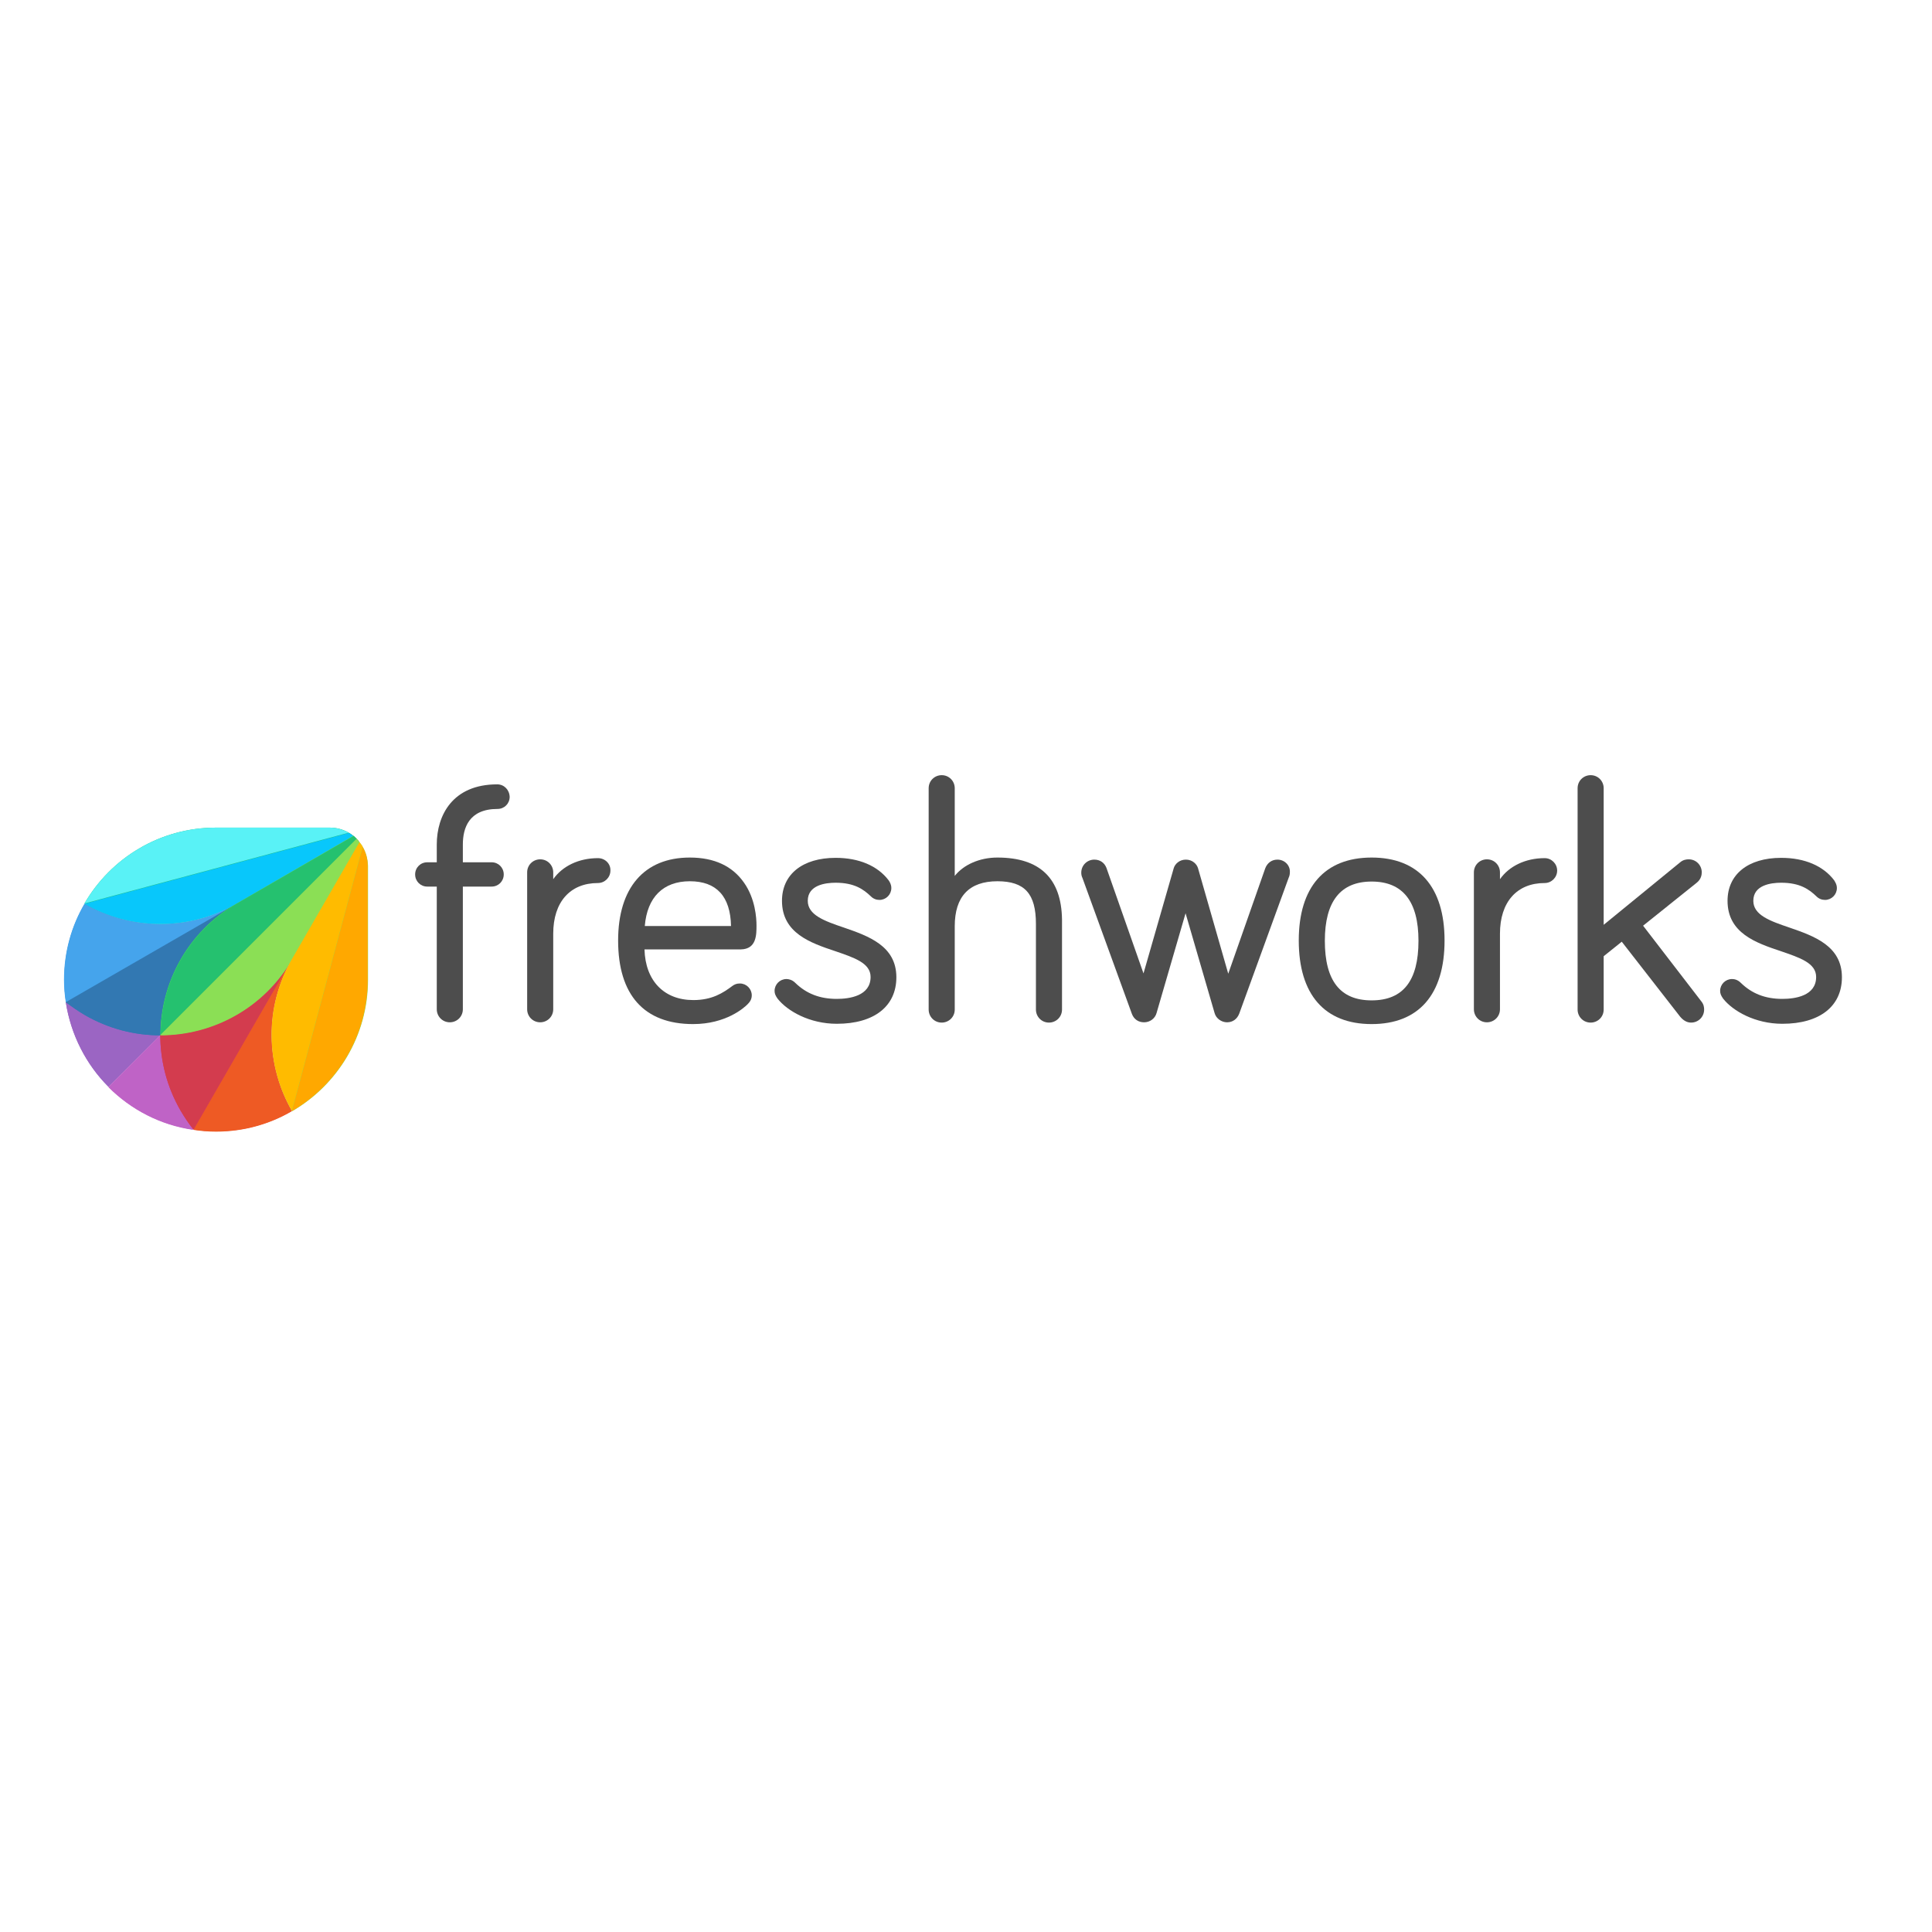
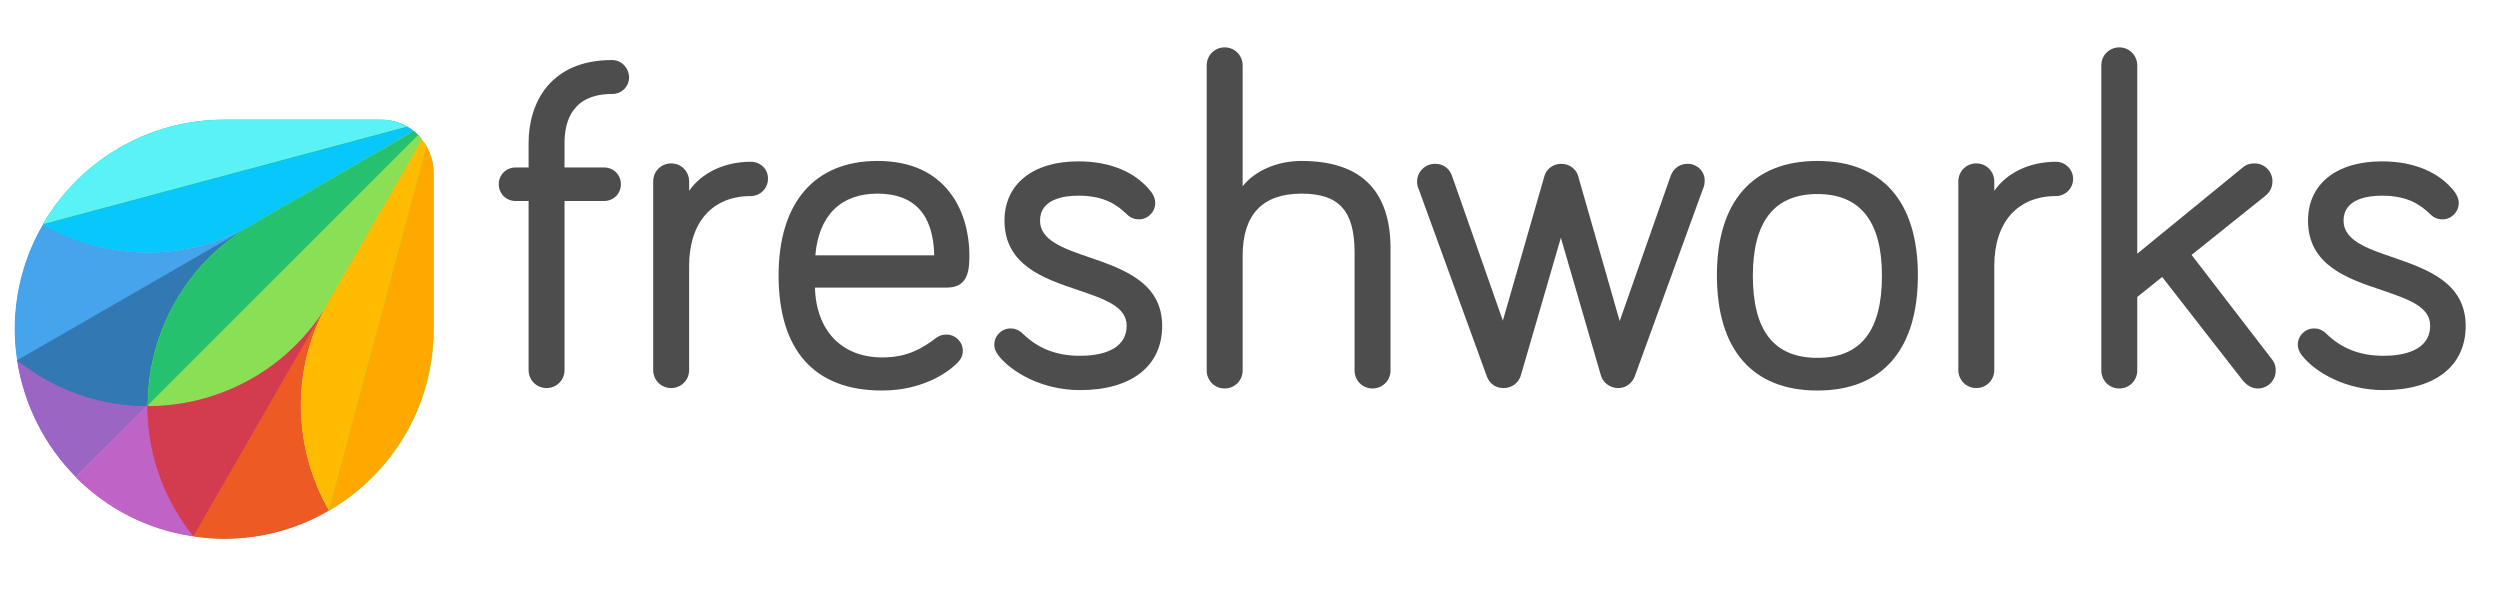
- <svg xmlns="http://www.w3.org/2000/svg" version="1.1" id="layer" x="0px" y="0px" viewBox="0 0 652 652" style="enable-background:new 0 0 652 652;" xml:space="preserve">
+ <svg xmlns="http://www.w3.org/2000/svg" version="1.1" id="layer" x="0px" y="0px" viewBox="18 250 612 145" style="enable-background:new 0 0 652 652;" xml:space="preserve">
  <style type="text/css">
	.st0{fill:#4D4D4D;}
	.st1{fill:#9B65C3;}
	.st2{fill:#BE63C5;}
	.st3{fill:#BF63C6;}
	.st4{fill:#3278B1;}
	.st5{fill:#3278B2;}
	.st6{fill:#45A4EC;}
	.st7{fill:#19BB7D;}
	.st8{fill:#08C7FB;}
	.st9{fill:#59F2F6;}
	.st10{fill:#FFA700;}
	.st11{fill:#DA3757;}
	.st12{fill:#D33C4E;}
	.st13{fill:#EE5A24;}
	.st14{fill:#8BDF55;}
	.st15{fill:#25C16F;}
	.st16{fill:#FFBB00;}
	.st17{fill:#FFA800;}
</style>
  <g>
    <path class="st0" d="M167.8,264.7c-15.1,0-20.4,10.5-20.4,20.3v6h-3.2c-2.3,0-4.1,1.8-4.1,4.1c0,2.3,1.8,4.1,4.1,4.1h3.2v41.4   c0,2.4,1.9,4.4,4.4,4.4c2.4,0,4.4-1.9,4.4-4.4v-41.4h9.7c2.3,0,4.1-1.8,4.1-4.1c0-2.3-1.8-4.1-4.1-4.1h-9.7v-6c0-5.5,2-12,11.7-12   c2.3,0,4.1-1.8,4.1-4.1C171.9,266.5,170.1,264.7,167.8,264.7" />
    <path class="st0" d="M201.8,289.6c-6.5,0-12,2.7-15.1,7.1v-2.3c0-2.4-1.9-4.4-4.4-4.4c-2.4,0-4.4,1.9-4.4,4.4v46.2   c0,2.4,1.9,4.4,4.4,4.4c2.4,0,4.4-1.9,4.4-4.4v-25.5c0-10.7,5.7-17.1,15.1-17.1c2.3,0,4.2-1.9,4.2-4.2   C206.1,291.5,204.2,289.6,201.8,289.6" />
    <path class="st0" d="M255.3,312.3c0-2.5-0.4-9-4.2-14.4c-3.9-5.6-10-8.5-18.3-8.5c-15.4,0-24.2,10.2-24.2,28   c0,18.4,8.8,28.2,25.3,28.2c11.1,0,17.2-5.5,18.3-6.6c0.7-0.7,1.5-1.6,1.5-3.1c0-2.2-1.8-4-4-4c-1.1,0-1.8,0.3-2.5,0.8   c-3.2,2.4-6.9,4.8-13.2,4.8c-9.9,0-16.2-6.5-16.5-17.1H250C255.3,320.3,255.3,315.5,255.3,312.3 M232.8,297.4   c9,0,13.7,5.1,13.9,15.1h-29.1C218.4,302.8,223.8,297.4,232.8,297.4" />
    <path class="st0" d="M284.7,313c-6.5-2.2-12.1-4.2-12.1-9c0-5.3,5.9-6.1,9.4-6.1c6.3,0,9.4,2.2,11.9,4.6c0.8,0.8,1.8,1.2,2.9,1.2   c2.2,0,4-1.8,4-4c0-1.2-0.5-2-0.9-2.6c-3.7-4.9-10-7.6-17.9-7.6c-11.2,0-18.1,5.6-18.1,14.5c0,10.9,9.6,14.2,18,17   c6.4,2.2,11.9,4,11.9,8.7c0,6.4-7.1,7.4-11.4,7.4c-5.8,0-10.3-1.8-14-5.4c-1.1-1.1-2.3-1.3-3-1.3c-2.2,0-4,1.8-4,4   c0,0.9,0.3,1.6,1,2.6c3.3,4.2,10.8,8.5,20,8.5c12.6,0,20.1-5.9,20.1-15.7C302.5,319.2,293.1,315.9,284.7,313" />
    <path class="st0" d="M336.6,289.4c-6,0-11.4,2.4-14.4,6.2V266c0-2.4-1.9-4.4-4.4-4.4c-2.4,0-4.4,1.9-4.4,4.4v74.7   c0,2.4,1.9,4.4,4.4,4.4c2.4,0,4.4-1.9,4.4-4.4v-28.1c0-10.1,4.9-15.2,14.4-15.2c9.2,0,13,4.2,13,14.4v28.9c0,2.4,1.9,4.4,4.4,4.4   c2.4,0,4.4-1.9,4.4-4.4v-30.4C358.2,296.4,350.9,289.4,336.6,289.4" />
    <path class="st0" d="M431.1,290.1c-1.9,0-3.4,1.1-4.1,2.9l-12.5,35.6L404.3,293c-0.4-1.4-1.9-2.9-4.1-2.9s-3.7,1.5-4.1,2.9   l-10.2,35.5l-12.5-35.6c-0.7-1.8-2.2-2.8-4.1-2.8c-2.4,0-4.4,1.9-4.4,4.4c0,0.6,0.1,1.2,0.4,1.8l16.7,45.9c0.7,1.8,2.2,2.8,4.1,2.8   c2,0,3.7-1.3,4.2-3.1l9.8-33.7l9.8,33.7c0.5,1.8,2.3,3.1,4.2,3.1c1.9,0,3.4-1.1,4.1-2.9l16.7-45.9c0.3-0.6,0.4-1.3,0.4-1.9   C435.4,292,433.5,290.1,431.1,290.1" />
    <path class="st0" d="M462.9,289.4c-15.9,0-24.6,10-24.6,28c0,18.2,8.7,28.2,24.6,28.2c15.9,0,24.6-10,24.6-28.2   C487.5,299.3,478.7,289.4,462.9,289.4 M462.9,337.6c-10.6,0-15.8-6.6-15.8-20.1c0-13.3,5.3-20,15.8-20c10.5,0,15.8,6.7,15.8,20   C478.7,331,473.5,337.6,462.9,337.6" />
    <path class="st0" d="M521.3,289.6c-6.5,0-12,2.7-15.1,7.1v-2.3c0-2.4-1.9-4.4-4.4-4.4c-2.4,0-4.4,1.9-4.4,4.4v46.2   c0,2.4,1.9,4.4,4.4,4.4c2.4,0,4.4-1.9,4.4-4.4v-25.5c0-10.7,5.7-17.1,15.1-17.1c2.3,0,4.2-1.9,4.2-4.2   C525.5,291.5,523.6,289.6,521.3,289.6" />
    <path class="st0" d="M554.5,312.4l18.1-14.5c1.5-1.2,1.7-2.7,1.7-3.5c0-2.4-1.9-4.4-4.4-4.4c-0.7,0-1.9,0.1-3,1.1l-25.7,21V266   c0-2.4-1.9-4.4-4.4-4.4c-2.4,0-4.4,1.9-4.4,4.4v74.7c0,2.4,1.9,4.4,4.4,4.4c2.4,0,4.4-1.9,4.4-4.4v-18l6.1-4.9l19.7,25.3l0,0   c1.1,1.3,2.3,2,3.7,2c2.4,0,4.4-1.9,4.4-4.4c0-0.7-0.1-1.7-0.9-2.7L554.5,312.4z" />
    <path class="st0" d="M603.8,313c-6.5-2.2-12.1-4.2-12.1-9c0-5.3,5.9-6.1,9.4-6.1c6.3,0,9.4,2.2,11.9,4.6c0.8,0.8,1.8,1.2,2.9,1.2   c2.2,0,4-1.8,4-4c0-1.3-0.7-2.2-0.9-2.6c-3.7-4.9-10-7.6-17.9-7.6c-11.2,0-18.1,5.6-18.1,14.5c0,10.9,9.6,14.2,18,17   c6.4,2.2,11.9,4,11.9,8.7c0,6.4-7.1,7.4-11.4,7.4c-5.8,0-10.3-1.8-14-5.4c-1.1-1.1-2.2-1.3-3-1.3c-2.2,0-4,1.8-4,4   c0,0.9,0.3,1.6,1,2.6c3.3,4.2,10.8,8.5,20,8.5c12.6,0,20.1-5.9,20.1-15.7C621.6,319.2,612.2,315.9,603.8,313" />
    <path class="st1" d="M22.2,338.2c1.7,11.1,6.9,21.1,14.4,28.6l17.5-17.5c0-17.7,9.2-34.9,25.6-44.4L22.2,338.2z" />
    <path class="st1" d="M54.1,349.3c-8.7,0-17.5-2.2-25.6-6.9c-2.2-1.3-4.3-2.7-6.3-4.3c1.7,11.1,6.9,21.1,14.4,28.6L54.1,349.3z" />
    <path class="st2" d="M54.1,349.3L54.1,349.3l-17.5,17.5c7.6,7.6,17.5,12.8,28.6,14.4l33.2-57.5C89,340.1,71.8,349.3,54.1,349.3" />
    <path class="st3" d="M61,375c-4.7-8.1-6.9-16.9-6.9-25.6l-17.5,17.5c7.6,7.6,17.5,12.8,28.6,14.4C63.7,379.3,62.3,377.2,61,375" />
    <path class="st4" d="M119.3,282.1L79.8,305c-16.4,9.5-35.9,8.8-51.2,0c-4.4,7.5-6.9,16.3-6.9,25.6c0,2.6,0.2,5.1,0.6,7.6   c2,1.6,4.1,3,6.3,4.3c8.1,4.7,16.9,6.9,25.6,6.9l66.2-66.2C120,282.8,119.7,282.4,119.3,282.1" />
    <path class="st5" d="M28.5,342.5c8.1,4.7,16.9,6.9,25.6,6.9c0-17.7,9.2-34.9,25.6-44.4l-57.6,33.2   C24.2,339.7,26.3,341.2,28.5,342.5" />
    <path class="st6" d="M28.5,305c-4.4,7.5-6.9,16.3-6.9,25.6c0,2.6,0.2,5.1,0.6,7.6L79.8,305C63.3,314.4,43.8,313.8,28.5,305" />
    <path class="st7" d="M120.4,283.1c-0.3-0.3-0.7-0.7-1.1-1c-0.5-0.4-1-0.8-1.6-1.1c-1.9-1.1-4.1-1.7-6.4-1.7H72.9   c-19,0-35.5,10.3-44.4,25.6c15.3,8.8,34.8,9.5,51.2,0c-16.4,9.5-25.6,26.7-25.6,44.4c17.7,0,34.9-9.2,44.4-25.6l22.8-39.5   C121,283.8,120.7,283.4,120.4,283.1" />
    <path class="st8" d="M79.8,305l39.5-22.8c-0.5-0.4-1-0.8-1.6-1.1L28.5,305C43.8,313.8,63.3,314.4,79.8,305" />
    <path class="st9" d="M111.3,279.3H72.9c-19,0-35.5,10.3-44.4,25.6l89.2-23.9C115.8,280,113.7,279.3,111.3,279.3" />
    <path class="st10" d="M54.1,349.3" />
    <path class="st11" d="M98.5,323.7l22.8-39.5c-0.3-0.4-0.6-0.7-1-1.1l-66.2,66.2c0,8.7,2.2,17.5,6.9,25.6c1.3,2.2,2.7,4.3,4.3,6.3   c2.5,0.4,5,0.6,7.6,0.6c9.3,0,18.1-2.5,25.6-6.9C89.7,359.6,89,340.1,98.5,323.7" />
    <path class="st12" d="M54.1,349.3L54.1,349.3c0,8.7,2.2,17.5,6.9,25.6c1.3,2.2,2.7,4.3,4.3,6.3l33.2-57.5   C89,340.1,71.8,349.3,54.1,349.3" />
    <path class="st13" d="M98.5,323.7l-33.2,57.6c2.5,0.4,5,0.6,7.6,0.6c9.3,0,18.1-2.5,25.6-6.9C89.7,359.6,89,340.1,98.5,323.7" />
    <path class="st14" d="M122.4,285.8c-0.3-0.6-0.7-1.1-1.1-1.6c-0.3-0.4-0.6-0.7-1-1.1c-0.3-0.3-0.7-0.7-1.1-1L79.8,305   c-16.4,9.5-25.6,26.7-25.6,44.4c17.7,0,34.9-9.2,44.4-25.6c-9.5,16.4-8.8,35.9,0,51.2c15.3-8.9,25.6-25.4,25.6-44.4v-38.4   C124.1,289.8,123.5,287.6,122.4,285.8" />
    <path class="st15" d="M119.3,282.1L79.8,305c-16.4,9.5-25.6,26.7-25.6,44.4l66.2-66.2C120,282.8,119.7,282.4,119.3,282.1" />
    <path class="st14" d="M54.1,349.3c17.7,0,34.9-9.2,44.4-25.6l22.8-39.5c-0.3-0.4-0.6-0.7-1-1.1L54.1,349.3z" />
    <path class="st16" d="M121.3,284.2l-22.8,39.5c-9.5,16.4-8.8,35.9,0,51.2l23.9-89.2C122.1,285.2,121.7,284.7,121.3,284.2" />
    <path class="st17" d="M98.5,375c15.3-8.9,25.6-25.4,25.6-44.4v-38.4c0-2.3-0.6-4.5-1.7-6.4L98.5,375z" />
  </g>
</svg>
